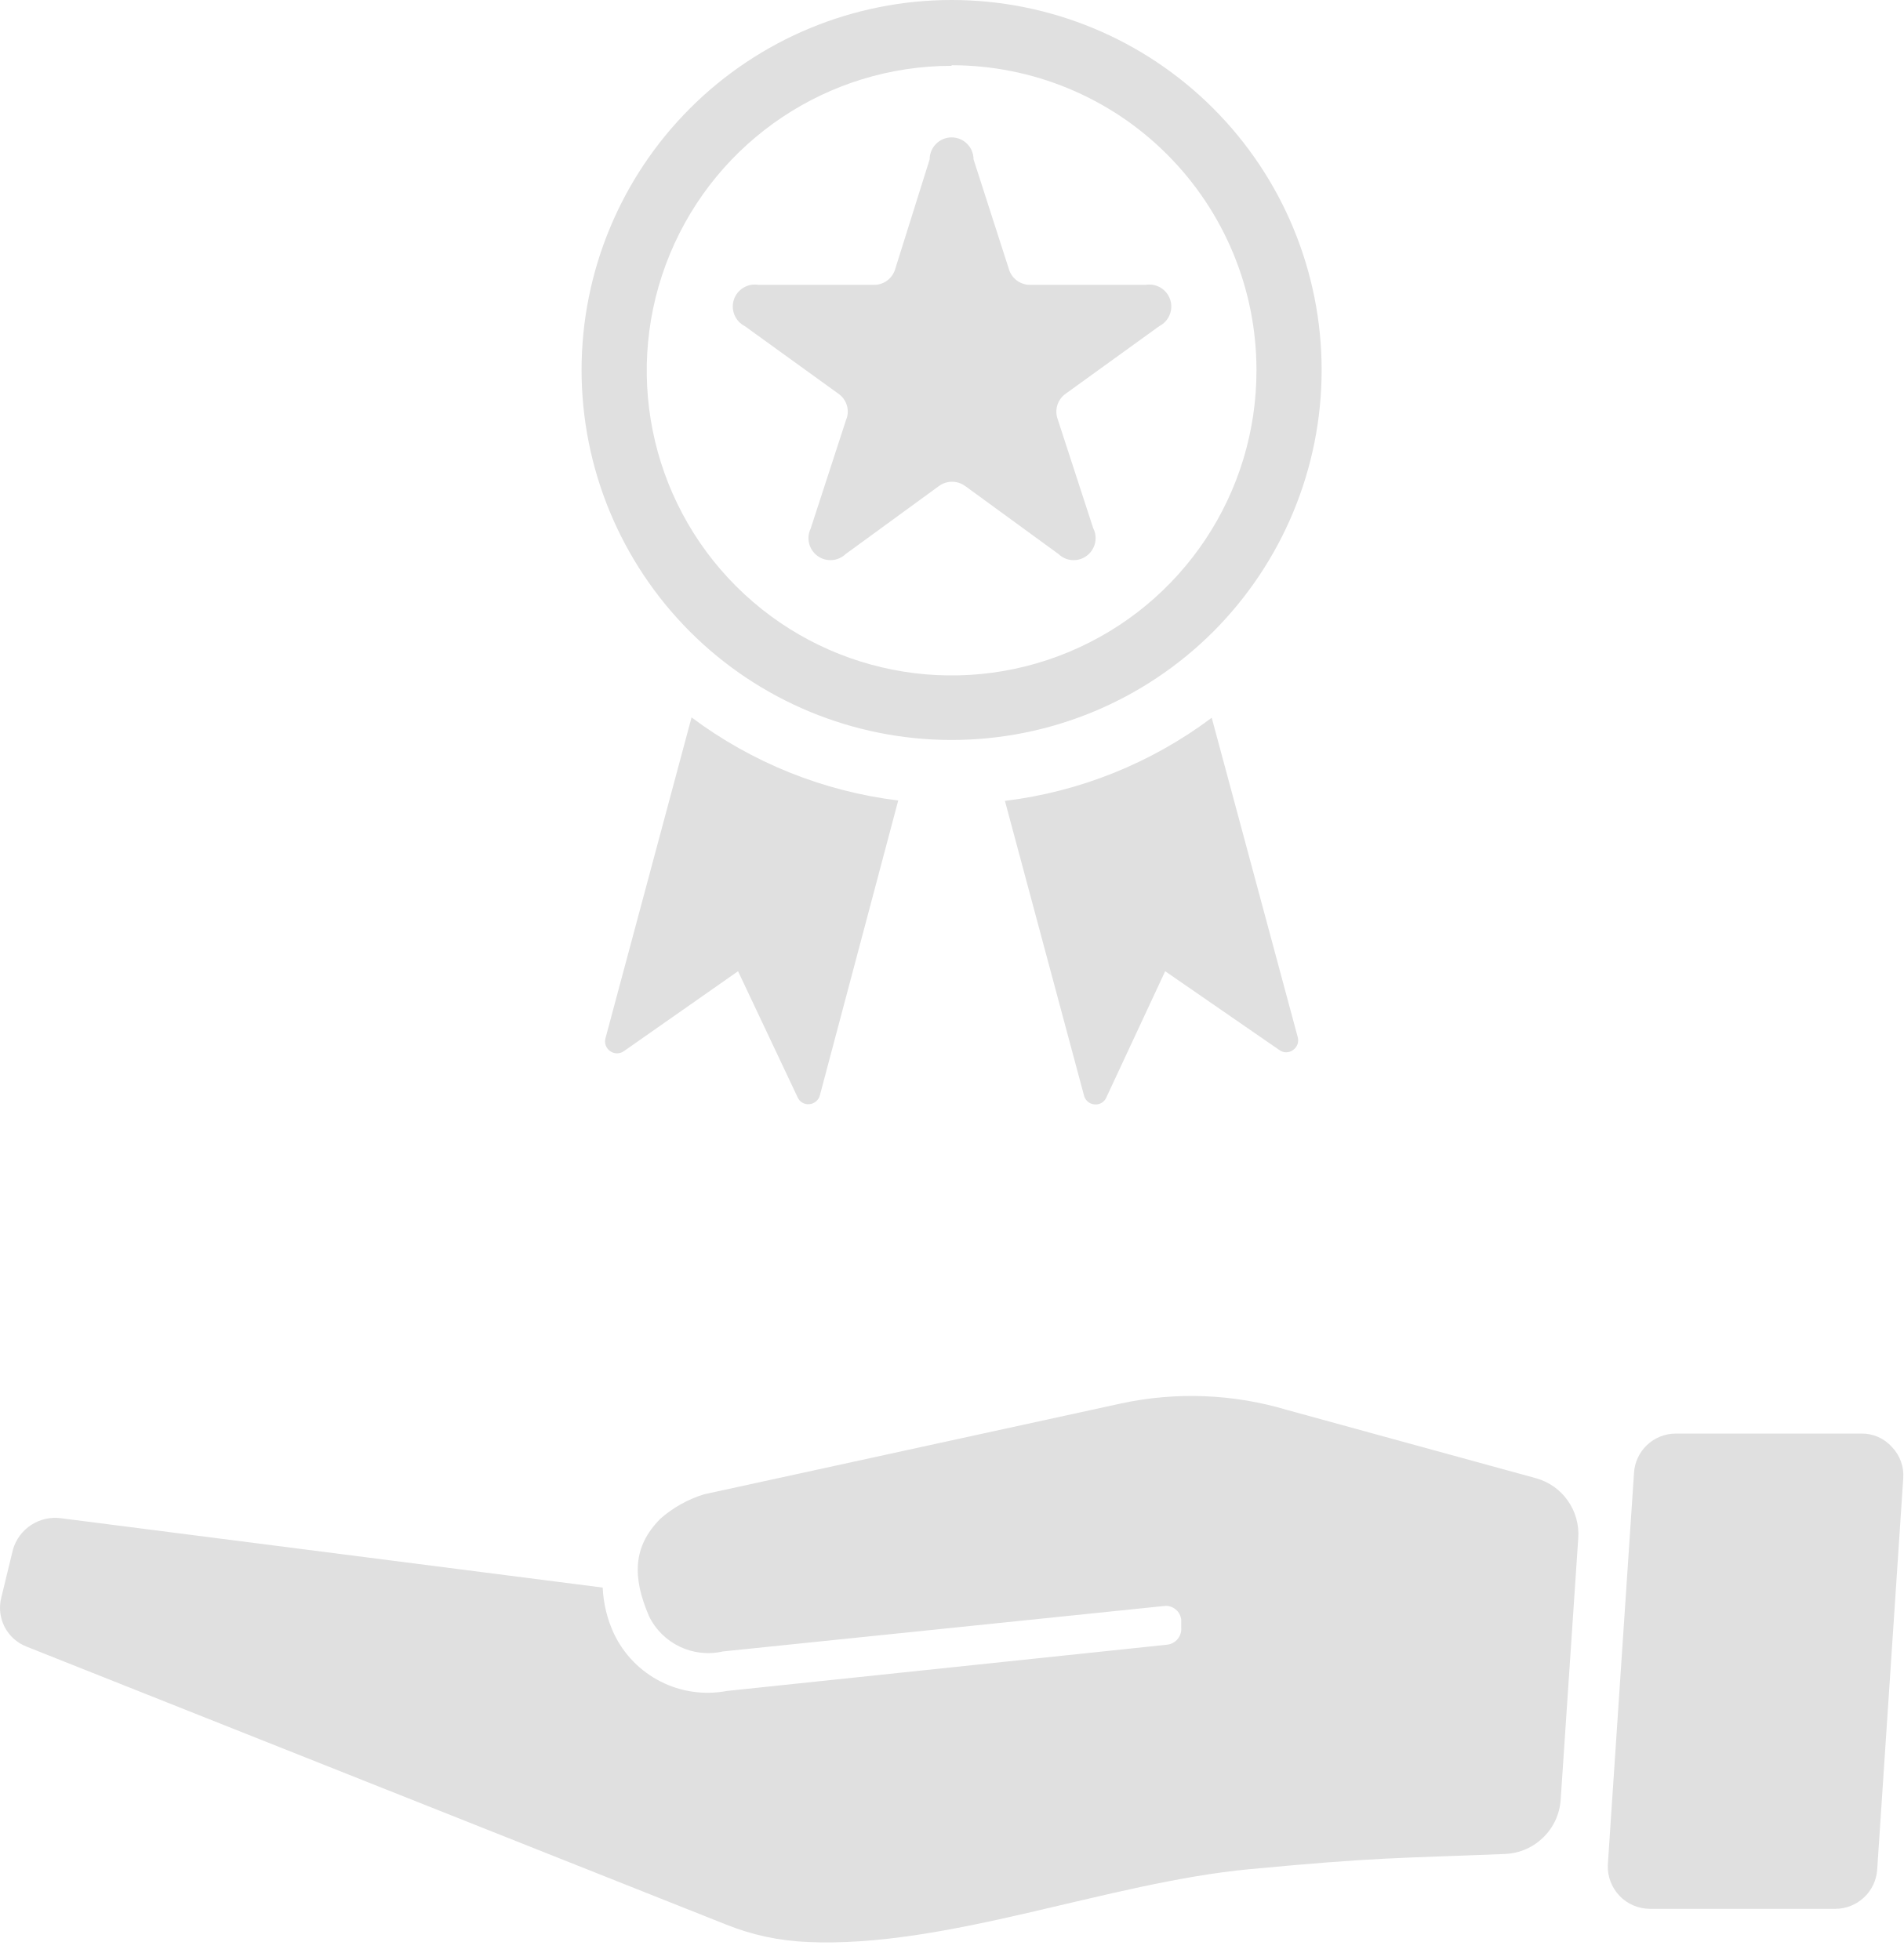
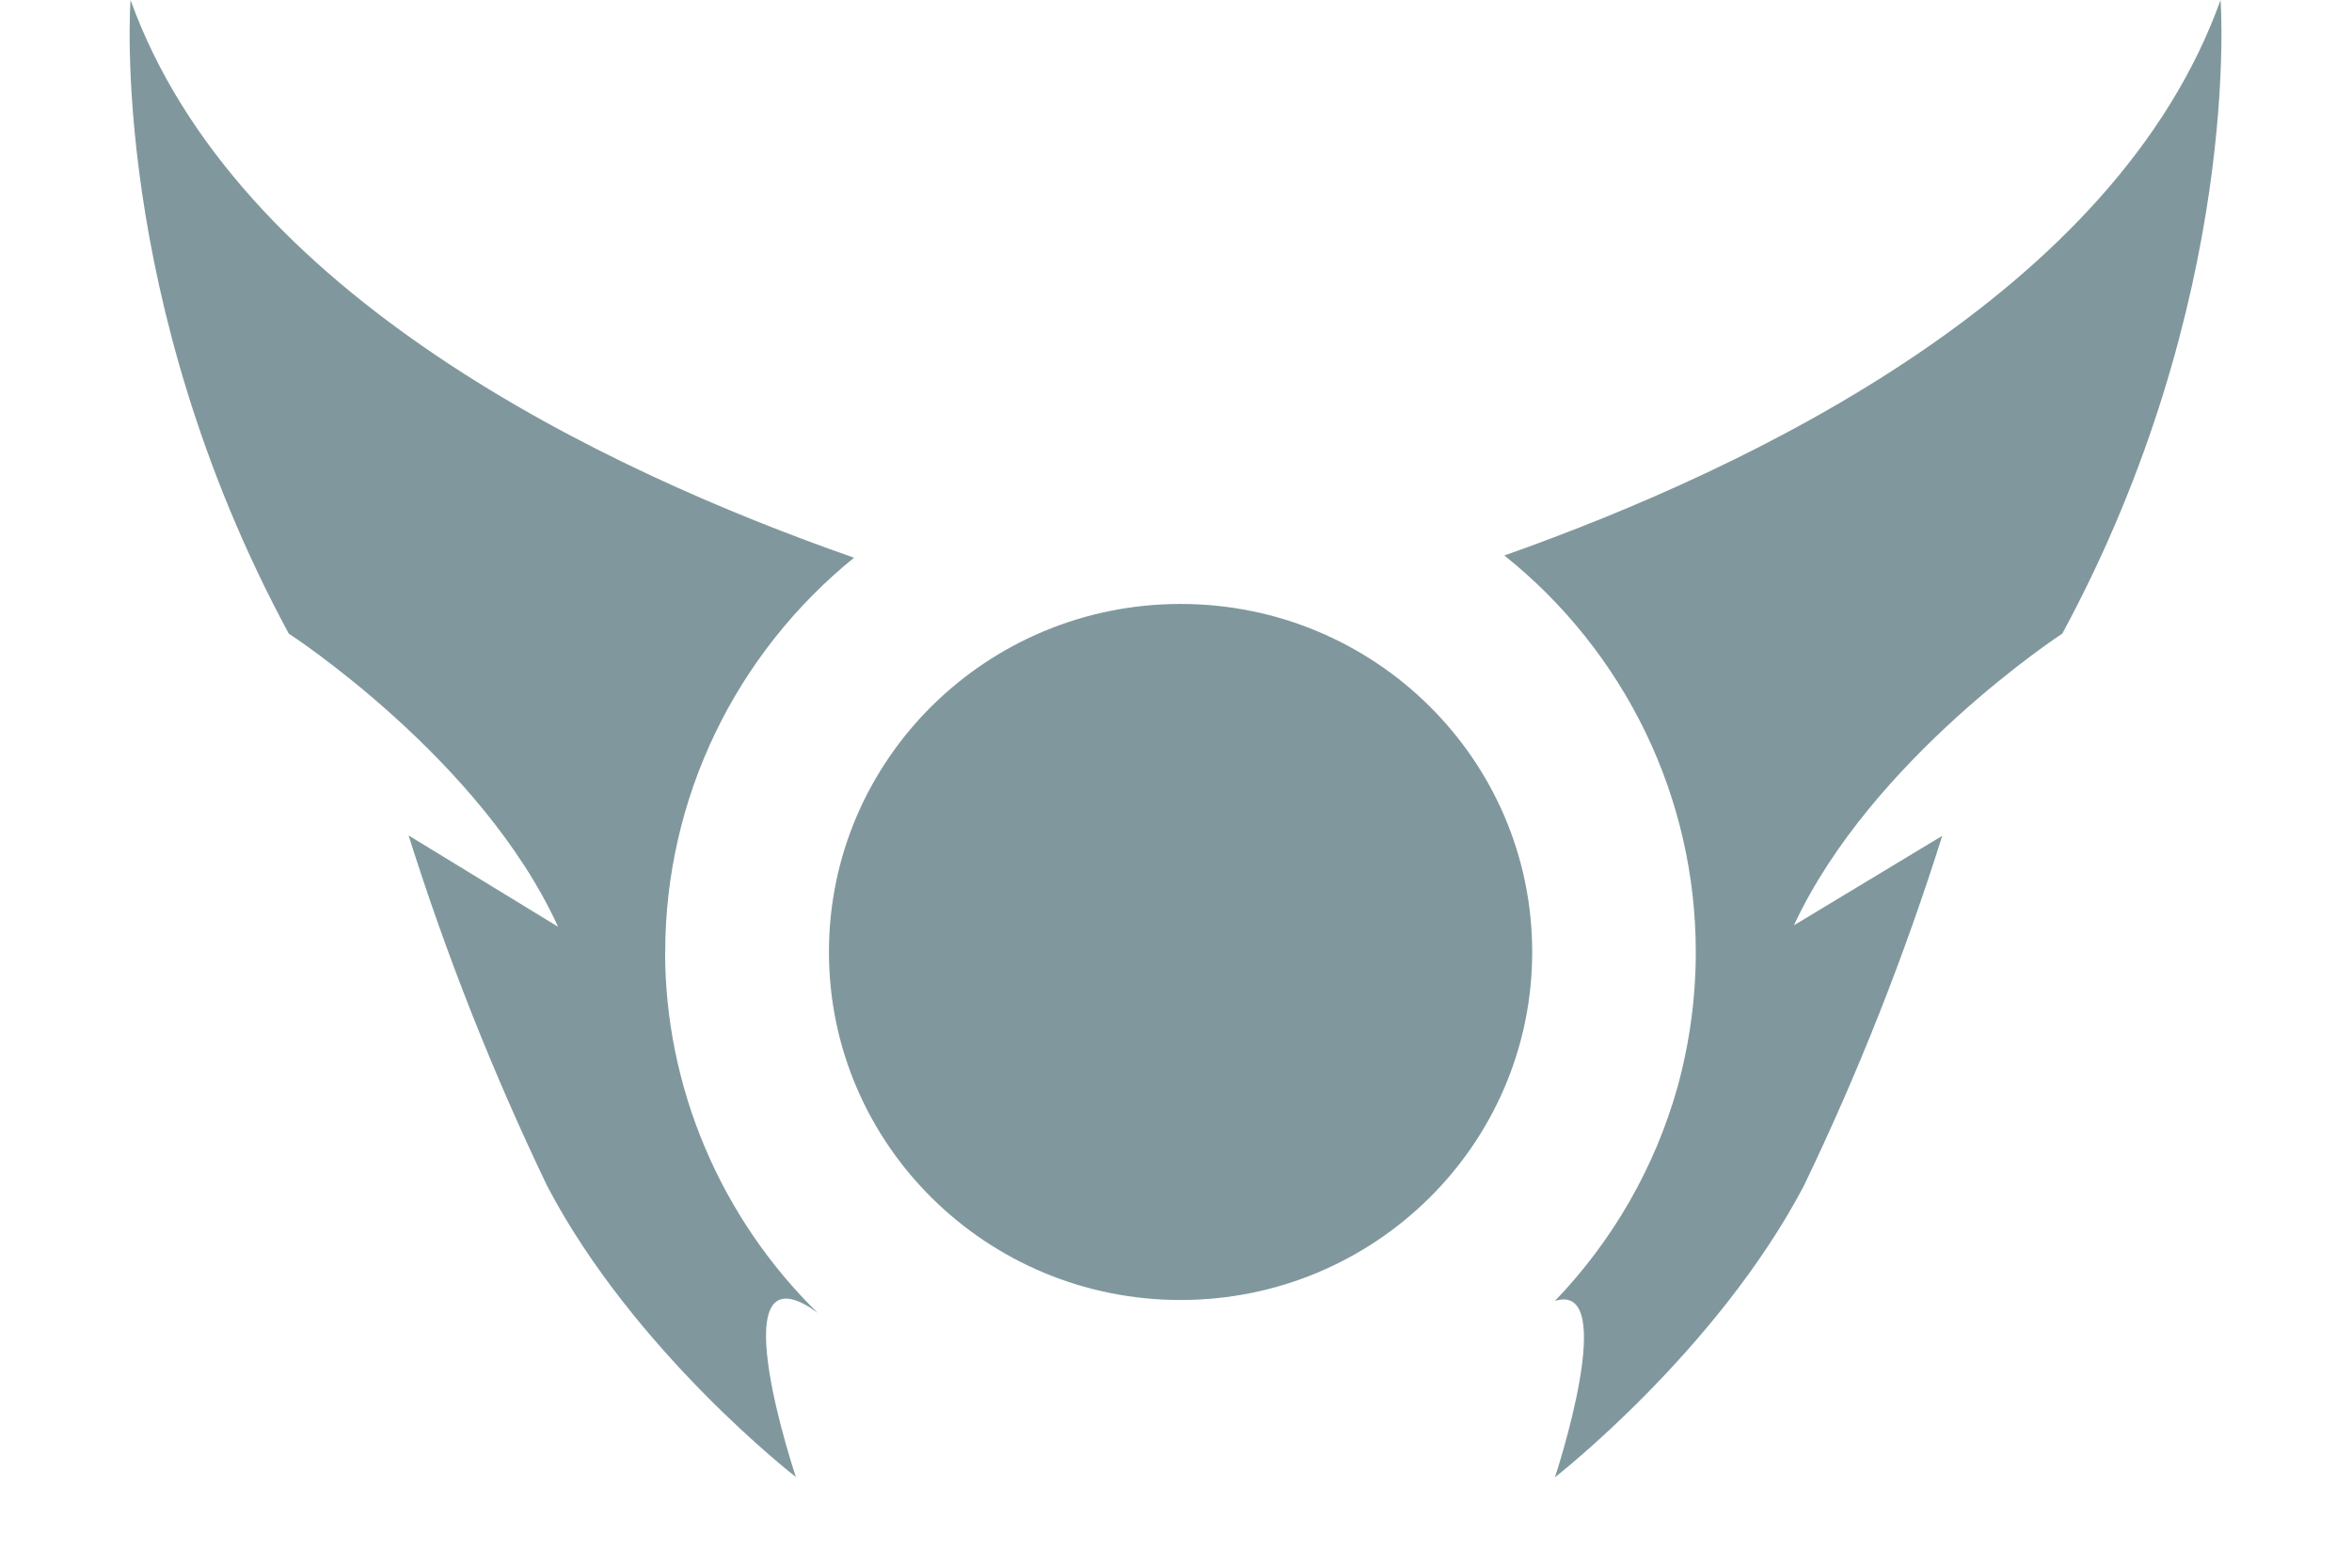
- <svg xmlns="http://www.w3.org/2000/svg" width="100" height="103" viewBox="0 0 100 103" fill="none">
-   <path fill-rule="evenodd" clip-rule="evenodd" d="M47.194 42.057L43.077 57.553C43.014 57.814 42.789 58.003 42.523 58.026C42.258 58.053 42.005 57.904 41.902 57.656L38.776 51.039L32.781 55.237C32.564 55.395 32.272 55.395 32.055 55.237C31.835 55.084 31.74 54.809 31.812 54.557L36.334 37.698H36.33C39.51 40.076 43.253 41.585 47.194 42.067L47.194 42.057ZM88.049 75.335H97.792C98.404 75.326 98.99 75.582 99.395 76.037C99.823 76.479 100.039 77.078 99.994 77.686L98.625 98.248C98.548 99.41 97.584 100.311 96.422 100.311H86.675C86.076 100.307 85.499 100.059 85.085 99.626C84.67 99.19 84.45 98.604 84.472 98.005L85.846 77.447V77.443C85.896 76.263 86.869 75.335 88.049 75.335ZM67.64 74.1L80.68 77.677C82.086 78.055 83.023 79.384 82.919 80.835L81.996 94.568C81.897 96.131 80.631 97.365 79.068 97.428C73.406 97.658 72.415 97.59 65.668 98.226C58.172 98.928 49.744 102.388 42.407 102.054L42.412 102.05C40.939 101.996 39.493 101.68 38.133 101.131L1.396 86.532C0.364 86.132 -0.203 85.028 0.067 83.96L0.68 81.434C0.995 80.335 2.071 79.632 3.207 79.785L31.665 83.429C31.701 84.262 31.899 85.082 32.251 85.839C33.309 88.082 35.755 89.325 38.192 88.861L61.335 86.429H61.33C61.776 86.375 62.1 85.974 62.06 85.528V85.123C62.037 84.906 61.934 84.708 61.763 84.573C61.592 84.433 61.375 84.37 61.159 84.397L37.979 86.785C36.412 87.145 34.799 86.375 34.097 84.929C33.218 82.888 33.245 81.271 34.687 79.821H34.682C35.353 79.231 36.137 78.79 36.988 78.528L58.897 73.754C61.794 73.128 64.802 73.249 67.64 74.1ZM51.149 8.374L53.005 14.139C53.154 14.648 53.631 14.99 54.158 14.968H60.203C60.762 14.878 61.307 15.211 61.482 15.752C61.658 16.292 61.41 16.882 60.906 17.139L56.005 20.679C55.573 20.972 55.392 21.522 55.564 22.012L57.442 27.778H57.447C57.69 28.282 57.537 28.886 57.086 29.215C56.636 29.544 56.014 29.503 55.613 29.116L50.726 25.553H50.722C50.307 25.238 49.731 25.238 49.316 25.553L44.429 29.116C44.024 29.503 43.402 29.544 42.952 29.215C42.501 28.886 42.348 28.282 42.591 27.778L44.469 22.012H44.474C44.65 21.521 44.469 20.972 44.033 20.679L39.132 17.139C38.627 16.882 38.38 16.292 38.555 15.752C38.731 15.211 39.276 14.878 39.839 14.968H45.879C46.411 14.99 46.884 14.648 47.032 14.139L48.843 8.374C48.843 7.738 49.361 7.22 49.996 7.22C50.632 7.22 51.149 7.738 51.149 8.374ZM49.996 0C44.839 0 39.893 2.049 36.249 5.698C32.605 9.342 30.555 14.288 30.555 19.445C30.555 24.598 32.605 29.544 36.249 33.193C39.893 36.837 44.839 38.886 49.996 38.886C55.154 38.886 60.099 36.837 63.744 33.193C67.388 29.544 69.437 24.598 69.437 19.445C69.437 14.288 67.388 9.342 63.744 5.698C60.099 2.049 55.154 0 49.996 0ZM49.996 3.459C43.514 3.459 37.672 7.369 35.195 13.355C32.718 19.346 34.096 26.238 38.681 30.814C43.271 35.395 50.167 36.756 56.148 34.265C62.135 31.774 66.026 25.923 66.013 19.445C66.013 15.197 64.324 11.121 61.319 8.117C58.32 5.112 54.243 3.428 49.996 3.428L49.996 3.459ZM52.798 42.088C56.739 41.606 60.482 40.102 63.662 37.719L68.18 54.498C68.252 54.755 68.158 55.025 67.937 55.178C67.725 55.34 67.428 55.34 67.212 55.178L61.217 51.039L58.127 57.669C58.023 57.917 57.771 58.065 57.505 58.038C57.235 58.016 57.014 57.827 56.951 57.565L52.798 42.088Z" fill="#e0e0e0" />
+ <svg xmlns="http://www.w3.org/2000/svg" width="18" height="12" viewBox="0 0 18 12" fill="none">
+   <path fill-rule="evenodd" clip-rule="evenodd" d="M5.091 7.287C5.091 6.71 5.221 6.139 5.471 5.617C5.721 5.095 6.085 4.635 6.536 4.269C4.612 3.597 1.812 2.259 0.999 0C0.999 0 0.826 2.289 2.21 4.85C2.21 4.85 3.683 5.805 4.271 7.094L3.127 6.395C3.416 7.313 3.771 8.21 4.188 9.079C4.852 10.347 6.091 11.306 6.091 11.306C6.091 11.306 5.515 9.593 6.192 10.004L6.257 10.049C5.887 9.686 5.594 9.255 5.393 8.779C5.193 8.304 5.089 7.794 5.09 7.279L5.091 7.287ZM11.513 4.252C11.97 4.617 12.339 5.08 12.593 5.605C12.847 6.13 12.978 6.705 12.978 7.287C12.978 7.639 12.93 7.989 12.836 8.329C12.663 8.939 12.342 9.498 11.9 9.958C12.4 9.802 11.9 11.308 11.9 11.308C11.9 11.308 13.137 10.345 13.803 9.081C14.221 8.213 14.575 7.316 14.864 6.398L13.729 7.083C14.323 5.802 15.783 4.85 15.783 4.85C17.167 2.289 16.994 0 16.994 0C16.193 2.239 13.433 3.573 11.513 4.252ZM11.726 7.287C11.726 8.758 10.521 9.951 9.035 9.951C7.549 9.951 6.344 8.758 6.344 7.287C6.344 5.816 7.549 4.623 9.035 4.623C10.521 4.623 11.726 5.816 11.726 7.287Z" fill="#80989D" />
</svg>
